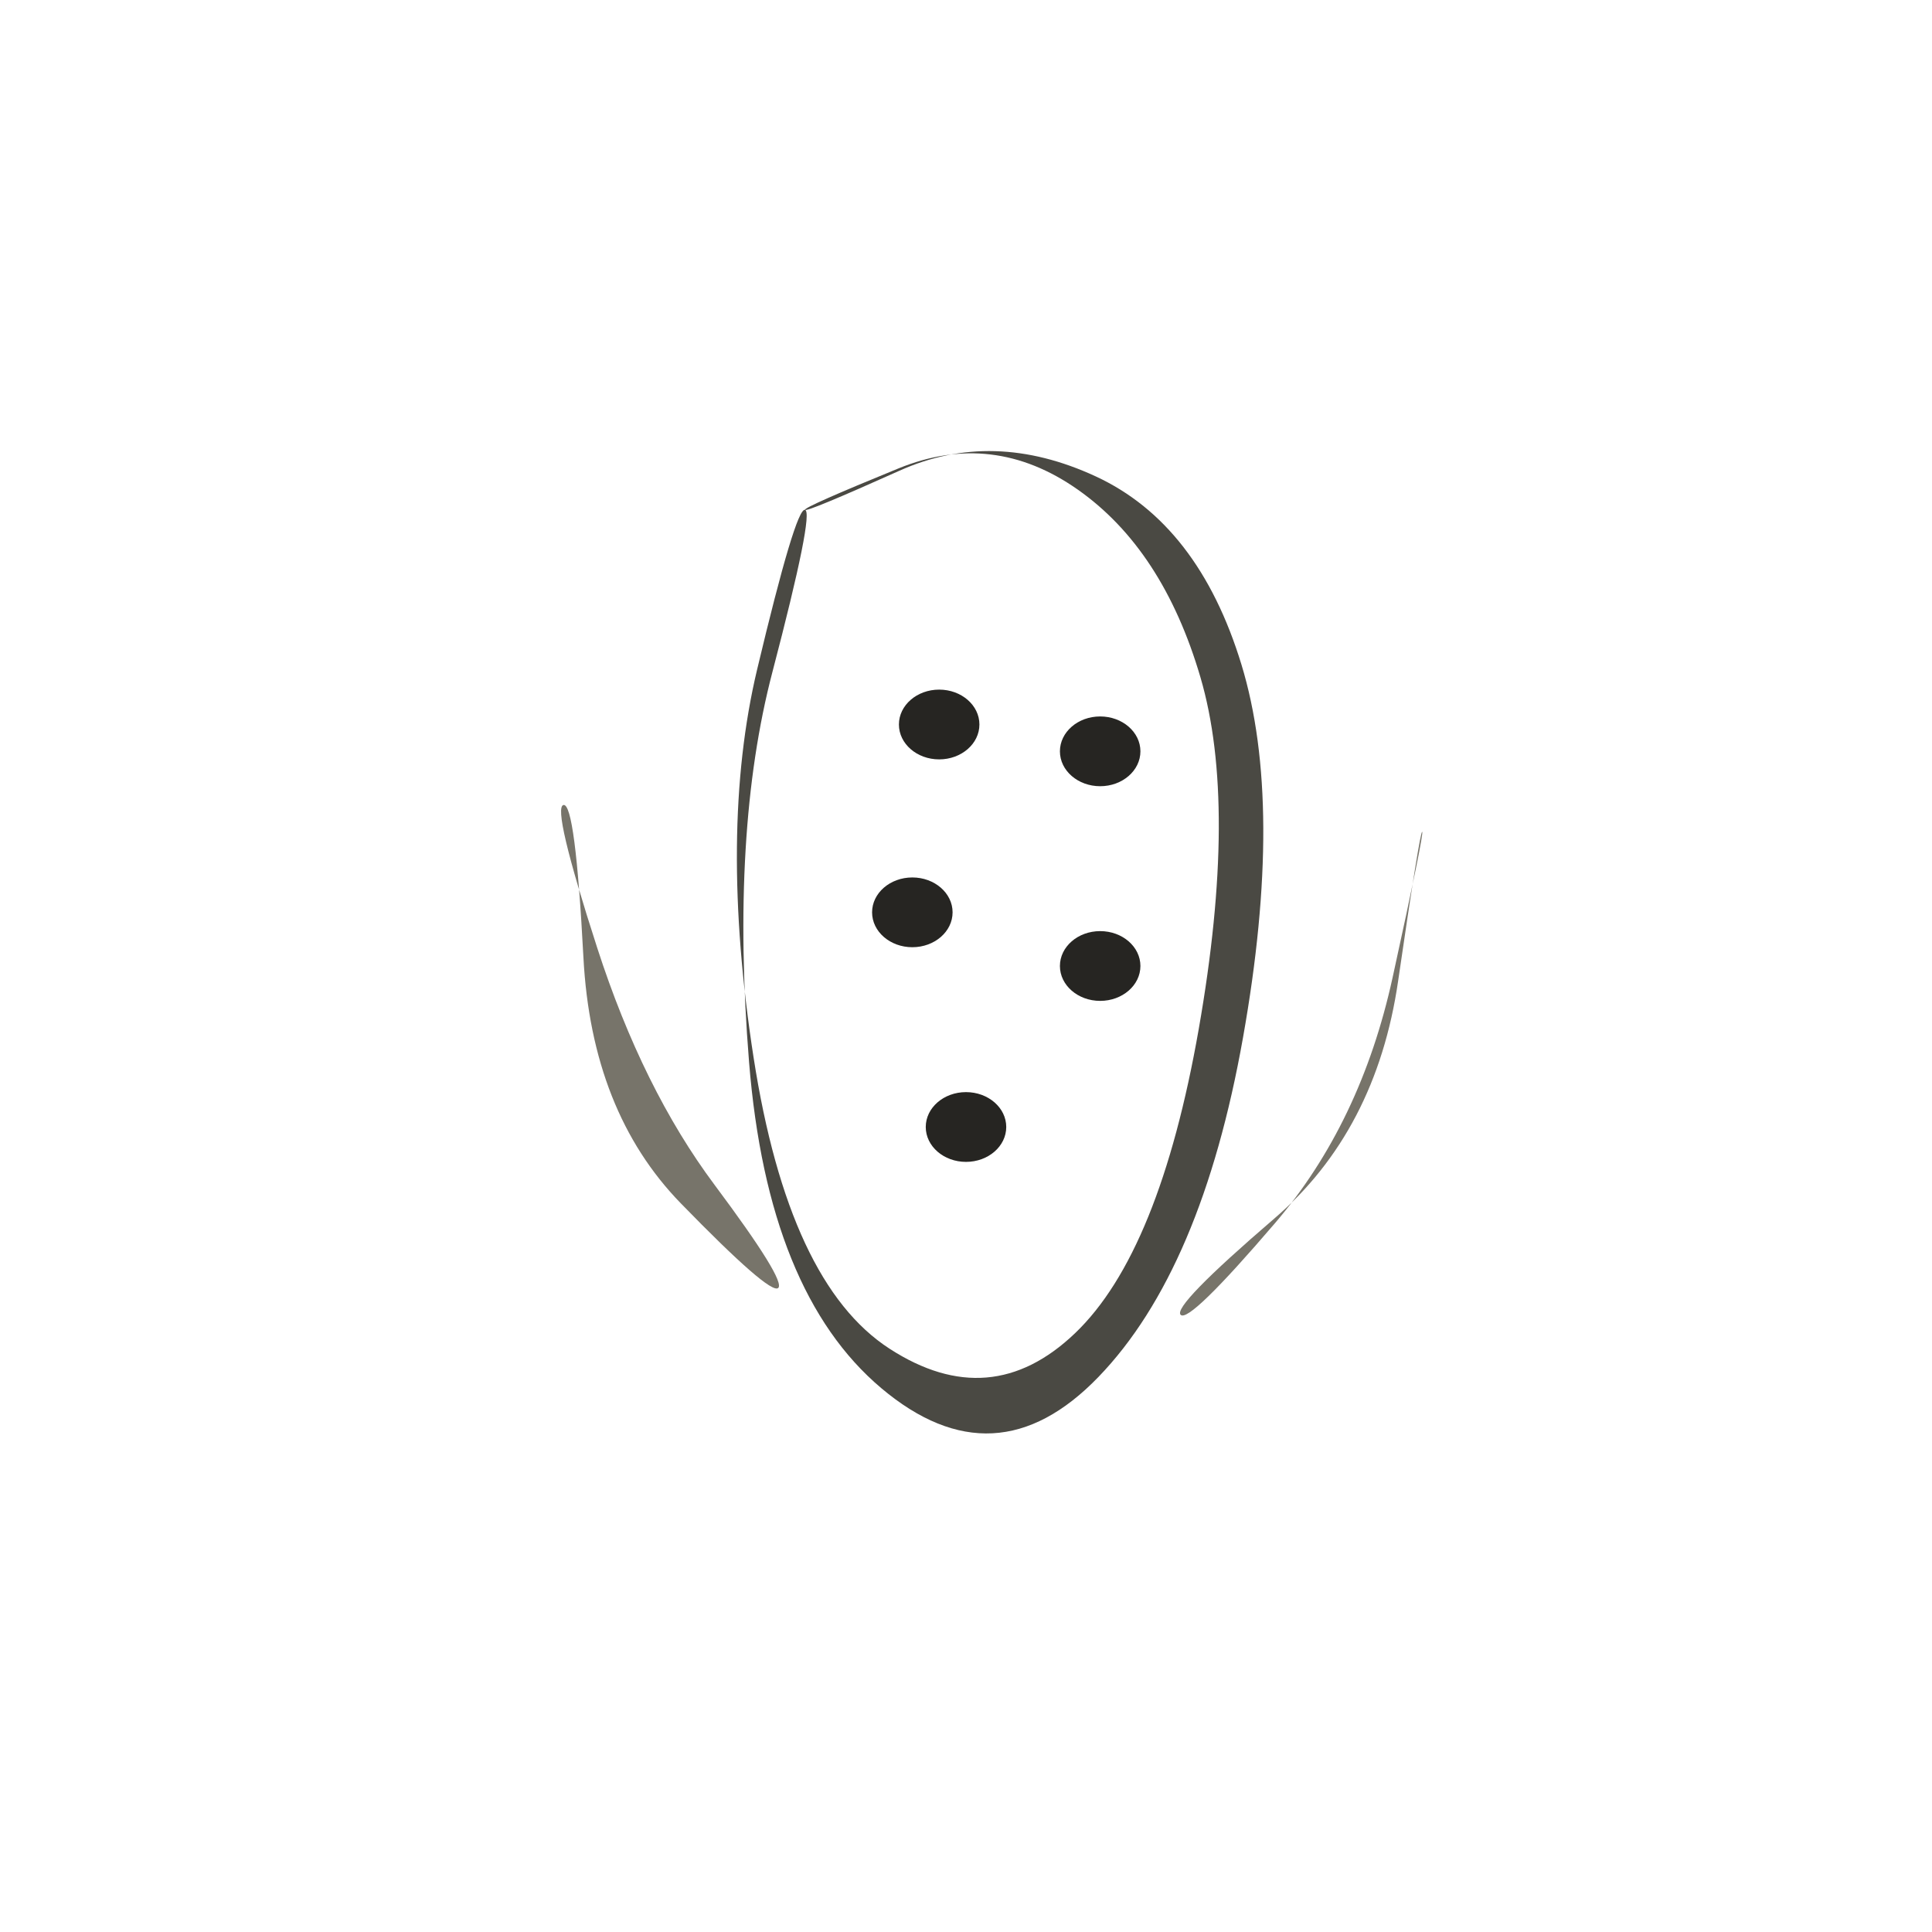
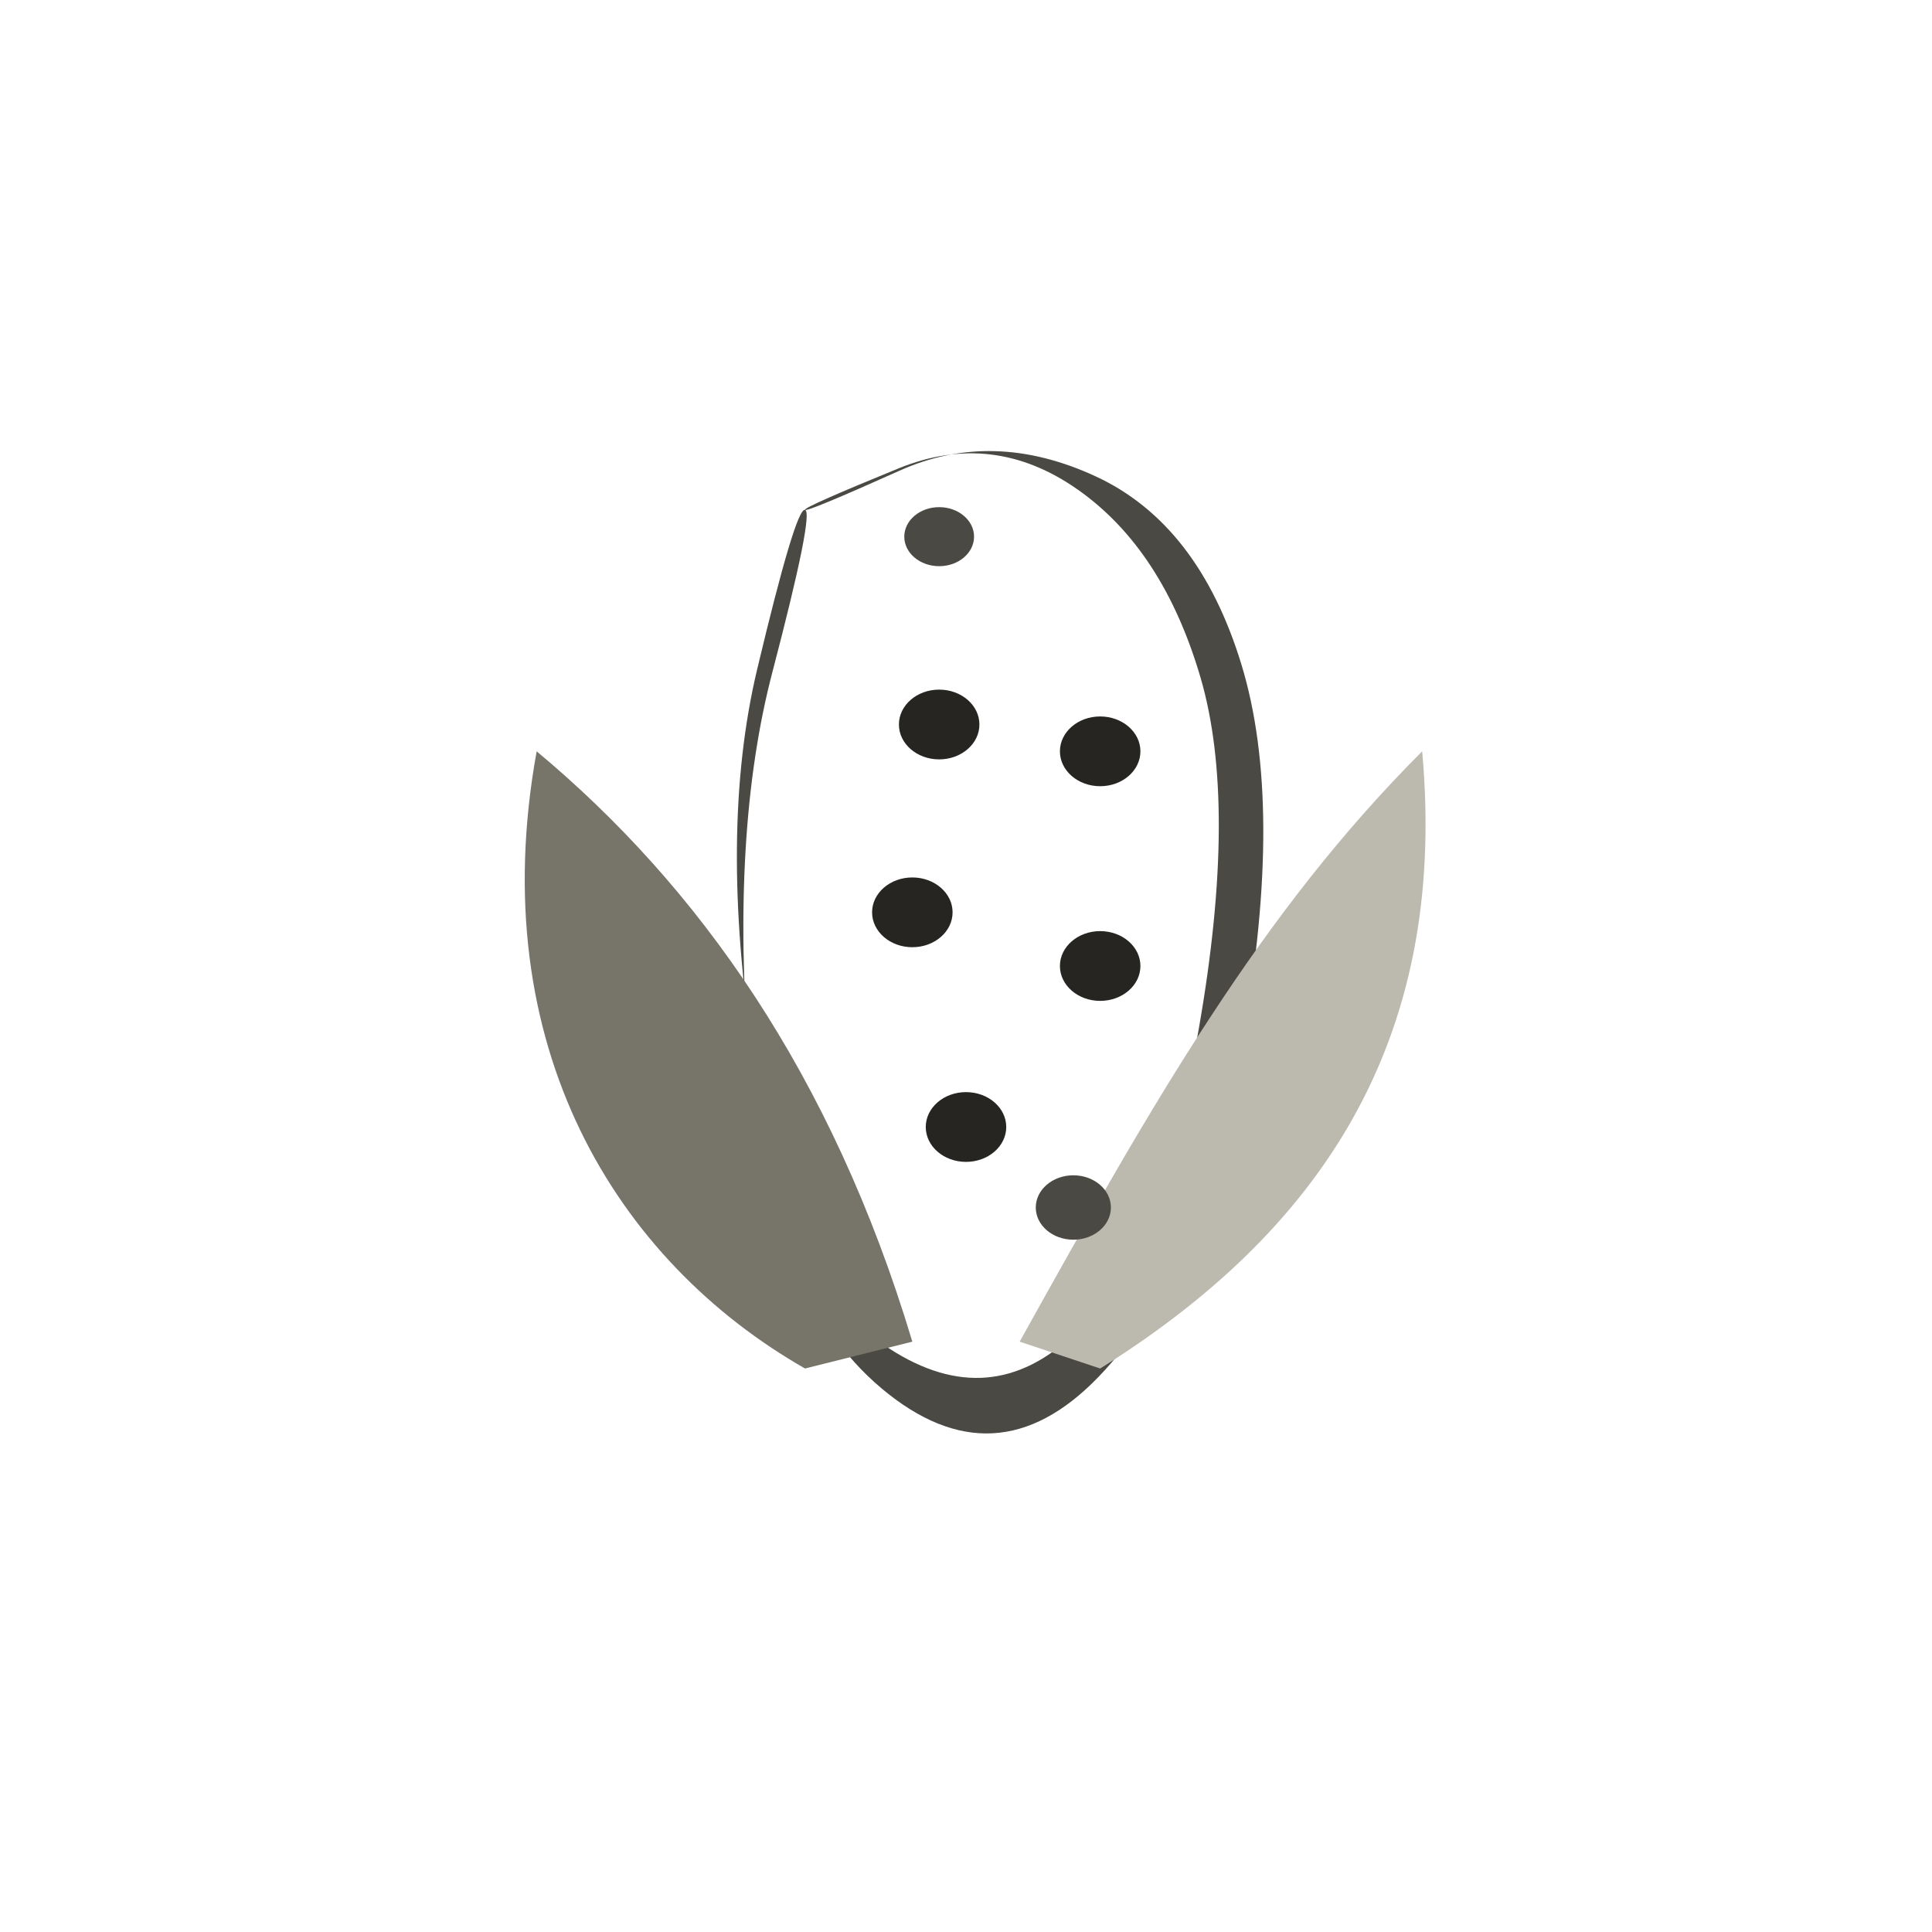
<svg xmlns="http://www.w3.org/2000/svg" viewBox="0 0 72 72" role="img" aria-label="farm / corn" data-pua="U+F1406" data-castalia-style="sumi-e-naturalist-v2" data-ink-stroke-system="filled-brush-mass-v2" data-ink-animation="wash-v1" data-ink-path-units="normalized">
  <path class="ink-wash" d="M 30.000,19.000 Q 29.956,18.898 33.477,17.459 Q 36.999,16.020 40.167,18.247 Q 43.336,20.474 44.736,25.237 Q 46.136,30.000 44.676,38.336 Q 43.215,46.673 40.064,49.685 Q 36.913,52.697 33.152,50.263 Q 29.390,47.830 28.084,39.411 Q 26.777,30.992 28.215,24.953 Q 29.654,18.913 30.000,19.000 Q 30.346,19.087 28.785,25.047 Q 27.223,31.008 27.916,39.589 Q 28.610,48.170 32.848,51.737 Q 37.087,55.303 40.936,51.315 Q 44.785,47.327 46.324,38.664 Q 47.864,30.000 46.264,24.763 Q 44.664,19.526 40.833,17.753 Q 37.001,15.980 33.523,17.541 Q 30.044,19.102 30.000,19.000 Z" fill="#4a4943" />
-   <path class="ink-dry" d="M 29.000,48.000 Q 29.304,47.739 26.630,44.157 Q 23.956,40.575 22.258,35.328 Q 20.561,30.080 21.000,30.000 Q 21.439,29.920 21.742,35.672 Q 22.044,41.425 25.370,44.843 Q 28.696,48.261 29.000,48.000 Z" fill="#77746a" />
-   <path class="ink-dry" d="M 44.000,49.000 Q 43.683,48.683 47.487,45.414 Q 51.290,42.145 52.103,36.565 Q 52.916,30.985 53.000,31.000 Q 53.084,31.015 51.897,36.435 Q 50.710,41.855 47.513,45.586 Q 44.317,49.317 44.000,49.000 Z" fill="#77746a" />
+   <path class="ink-wash" fill="#77746a" d="M30 51 C23 47 18 39 20 28 C26 33 31 40 34 50 Z" />
+   <path class="ink-dry" fill="#bcb9af" d="M41 51 C49 46 54 39 53 28 C47 34 43 41 38 50 Z" />
  <ellipse class="ink-wash" cx="35" cy="27" rx="1.5" ry="1.3" fill="#262522" />
  <ellipse class="ink-wash" cx="41" cy="28" rx="1.5" ry="1.3" fill="#262522" />
  <ellipse class="ink-wash" cx="34" cy="34" rx="1.5" ry="1.3" fill="#262522" />
  <ellipse class="ink-wash" cx="41" cy="36" rx="1.5" ry="1.3" fill="#262522" />
  <ellipse class="ink-wash" cx="36" cy="42" rx="1.5" ry="1.3" fill="#262522" />
+   <ellipse class="ink-wash" cx="40" cy="45" rx="1.4" ry="1.2" fill="#4a4943" />
+   <ellipse class="ink-wash" cx="35" cy="20" rx="1.3" ry="1.1" fill="#4a4943" />
</svg>
